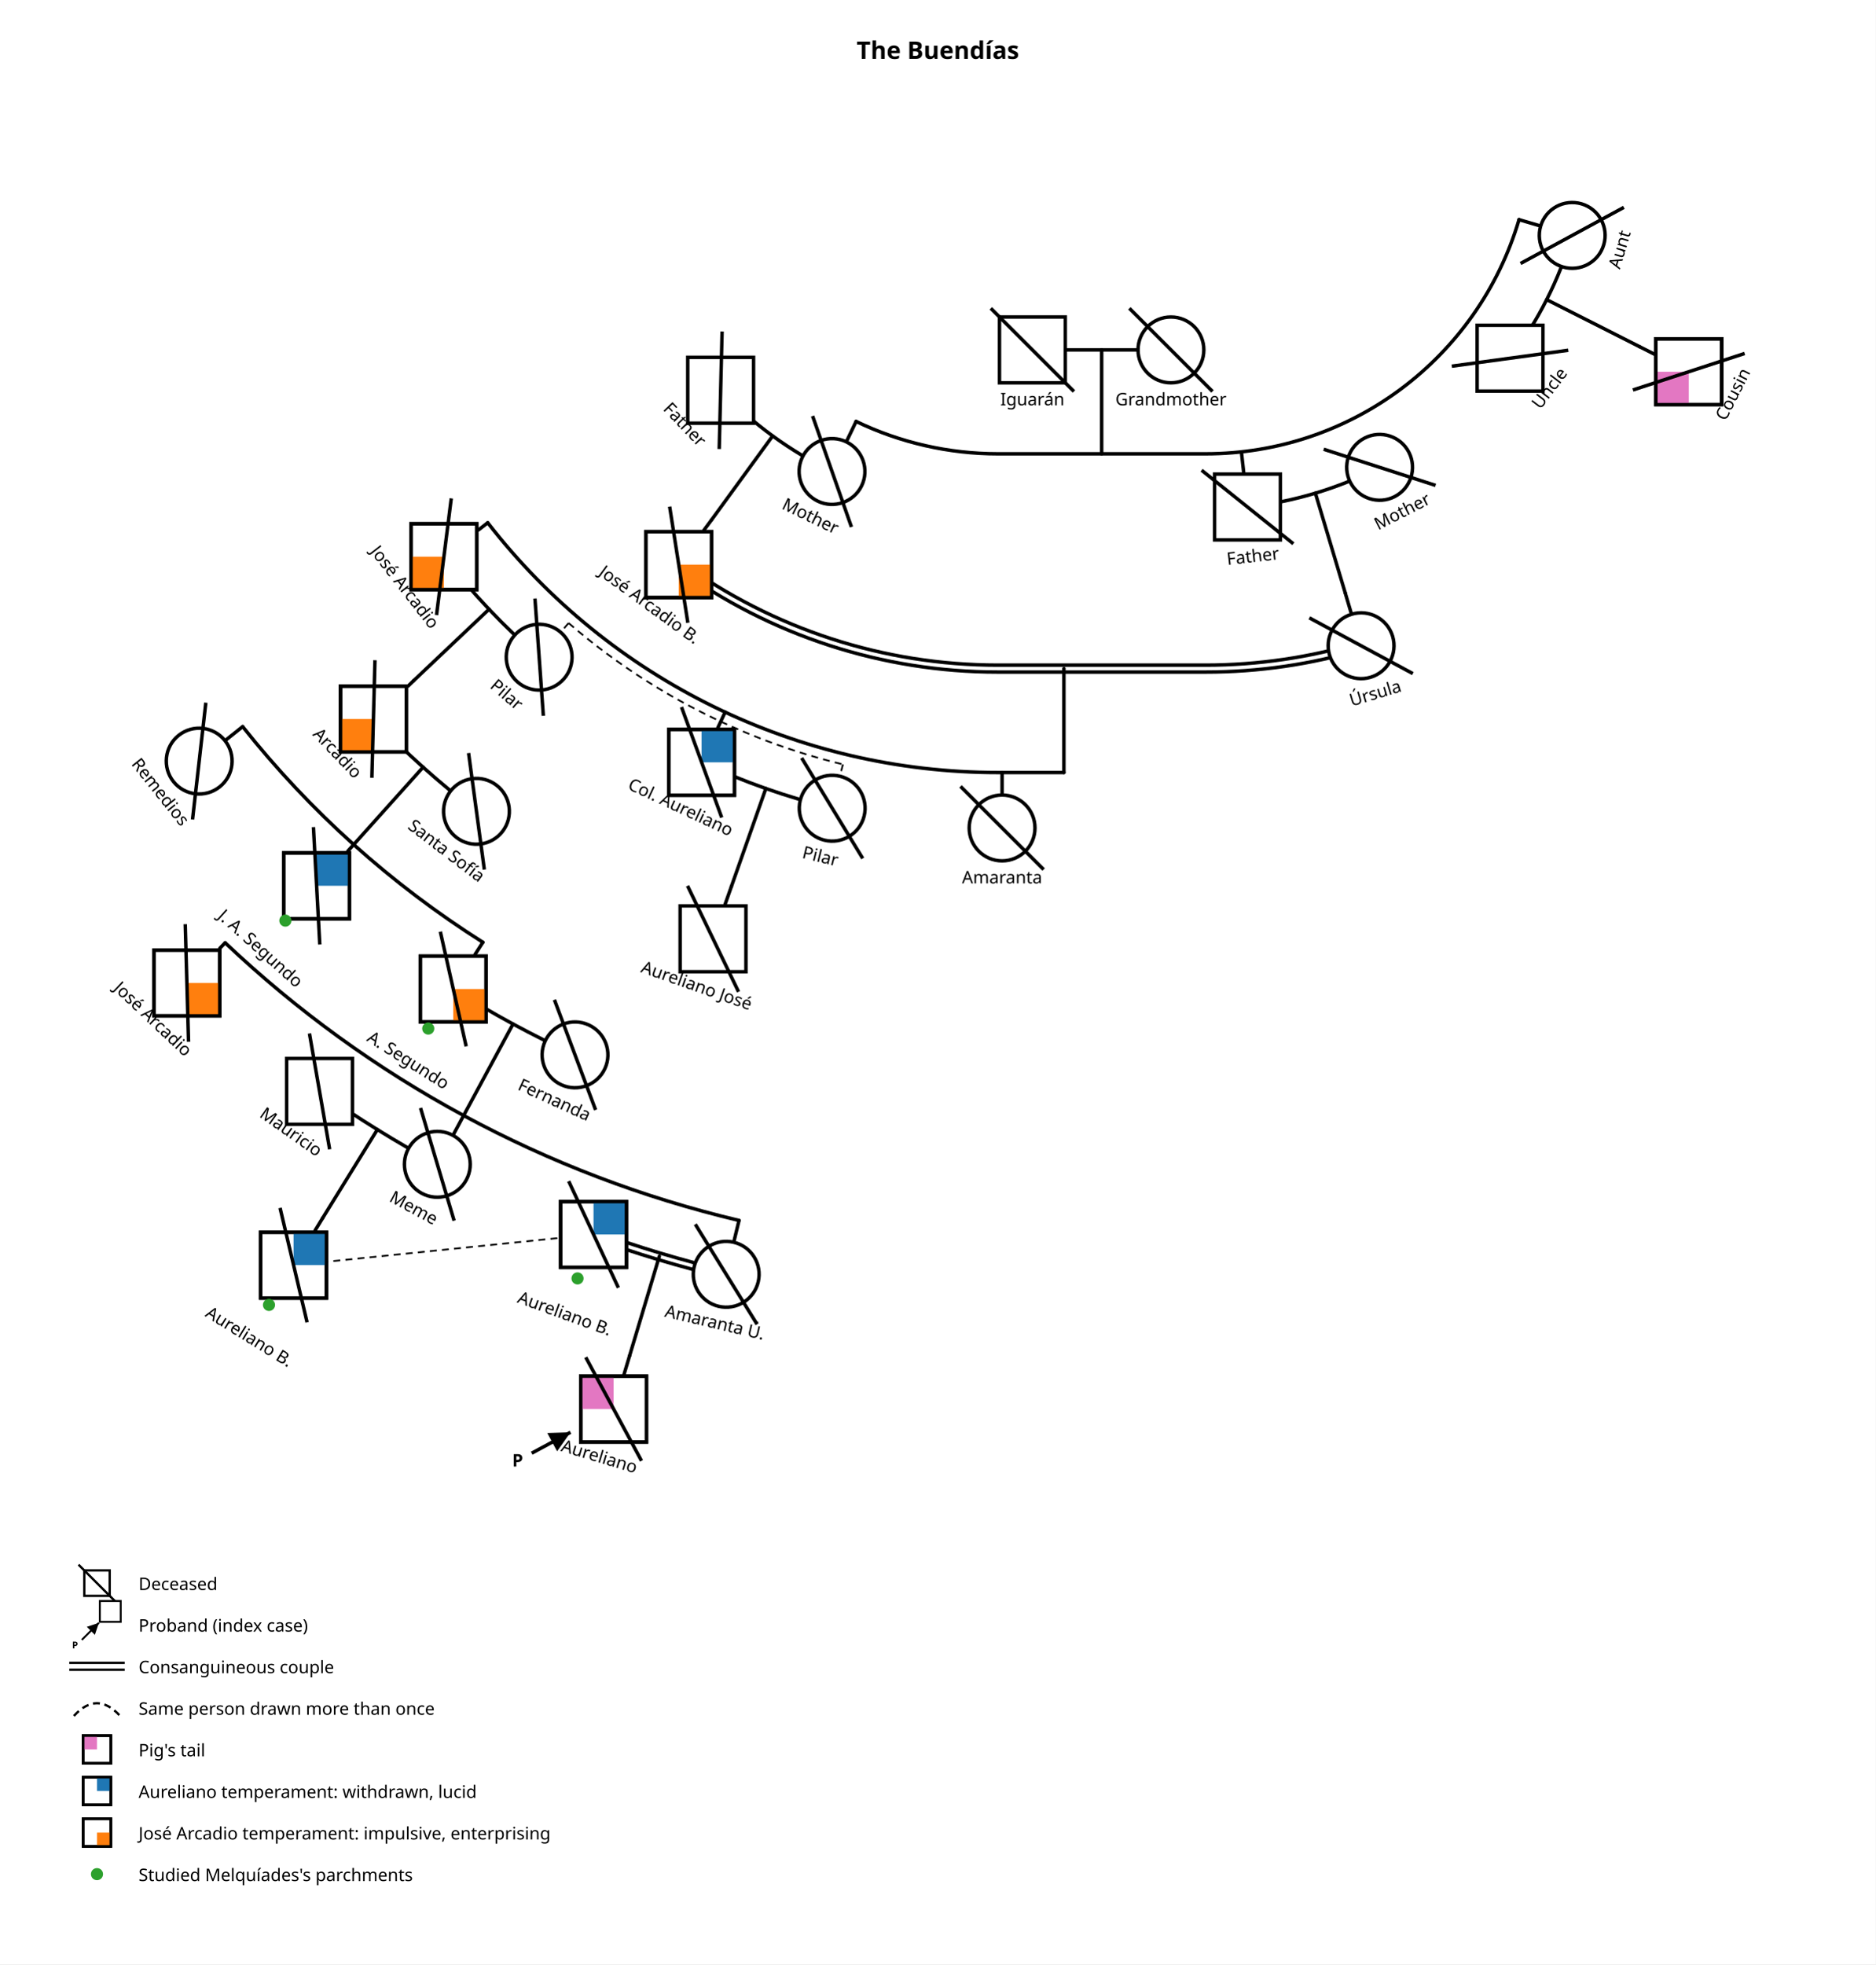
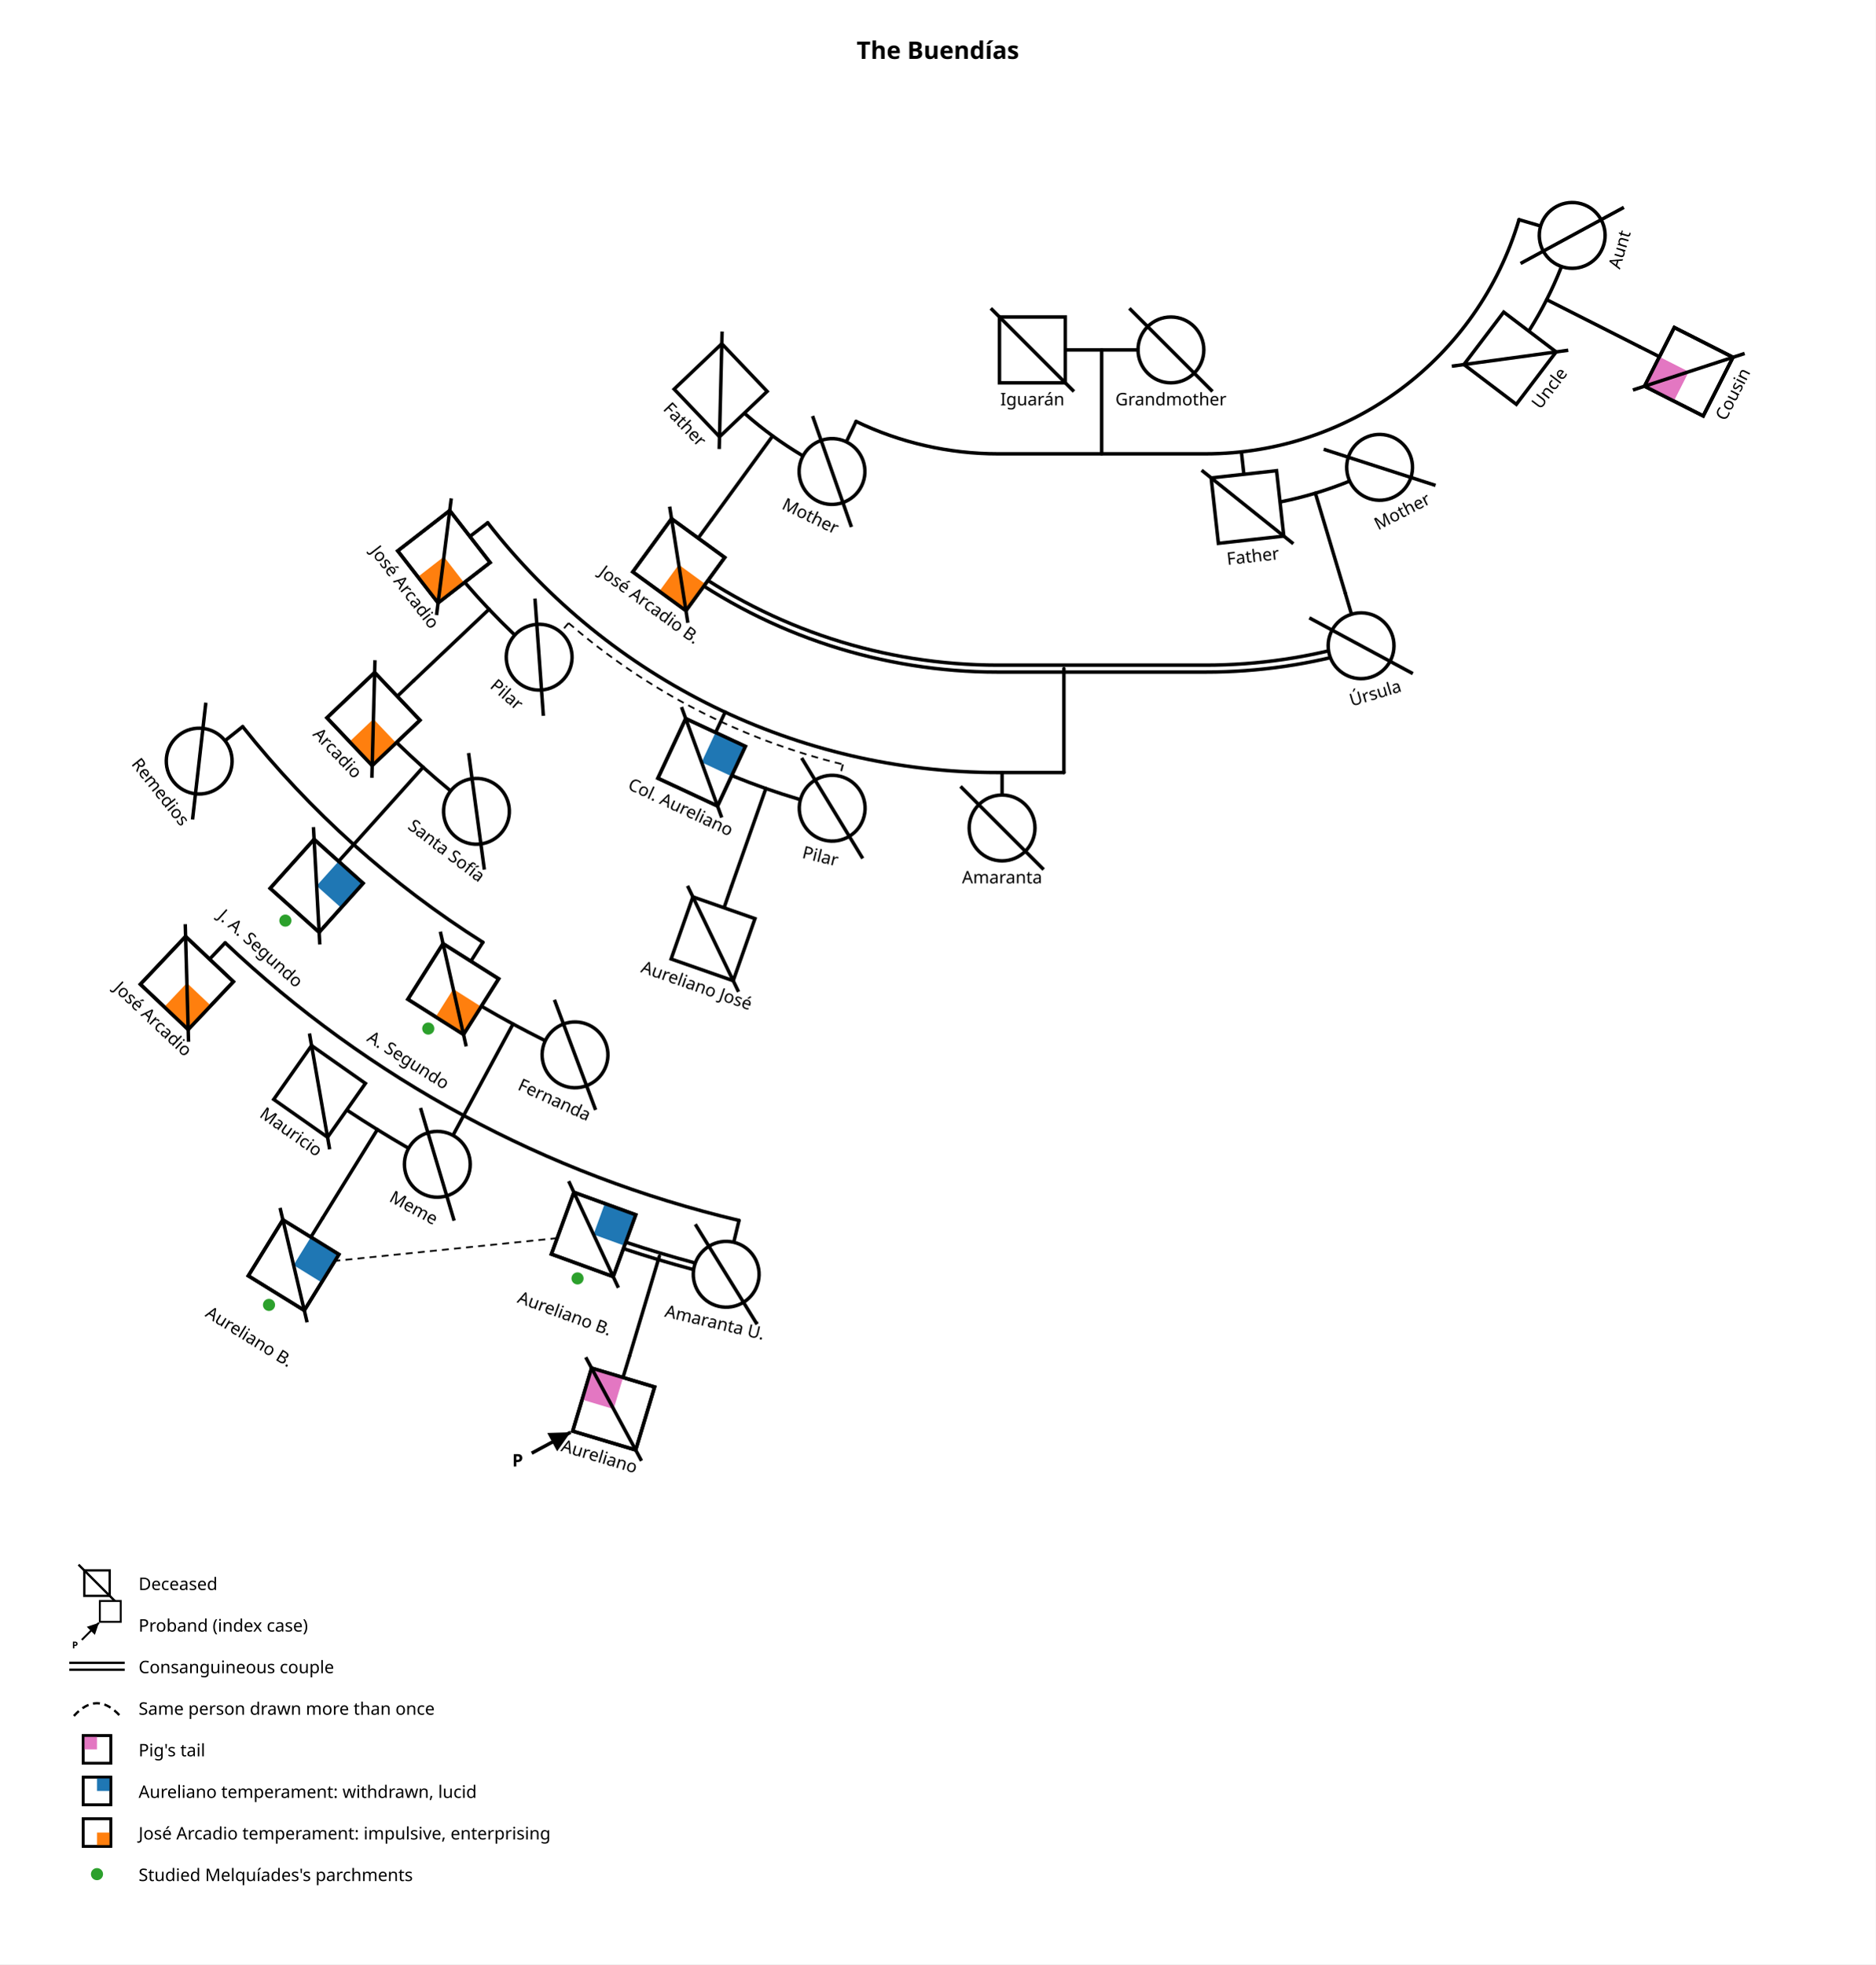
<svg xmlns="http://www.w3.org/2000/svg" height="1134" viewBox="0 0 1083 1134" width="1083">
  <defs>
    <marker id="proband-arrowhead" markerHeight="6" markerWidth="6" orient="auto" refX="6" refY="3">
      <path d="M 0 0 L 6 3 L 0 6 Z" fill="black" />
    </marker>
  </defs>
  <rect fill="white" height="1134" width="1083" />
  <g class="chart-title">
    <text fill="black" font-family="sans-serif" font-size="14" font-weight="bold" style="user-select:none" text-anchor="middle" x="541.5" y="34">The Buendías</text>
  </g>
  <g transform="translate(636.1 73.2)">
    <path d="M -40 128.8 L 40 128.8" fill="none" stroke="black" stroke-linecap="round" stroke-width="2" />
    <line fill="none" stroke="black" stroke-linecap="round" stroke-width="2" x1="0" x2="0" y1="128.8" y2="188.8" />
    <path d="M -141.8 170.1 A 188.8 188.8 0 0 0 -60 188.8 L 60 188.8 A 188.8 188.8 0 0 0 241 53.6" fill="none" stroke="black" stroke-linecap="round" stroke-width="2" />
    <line fill="none" stroke="black" stroke-linecap="round" stroke-width="2" x1="-141.8" x2="-147" y1="170.1" y2="181" />
-     <line fill="none" stroke="black" stroke-linecap="round" stroke-width="2" x1="80.7" x2="82" y1="187.7" y2="199.5" />
+     <line fill="none" stroke="black" stroke-linecap="round" stroke-width="2" x1="80.7" x2="82" y1="187.7" y2="199.6" />
    <line fill="none" stroke="black" stroke-linecap="round" stroke-width="2" x1="241" x2="252.5" y1="53.6" y2="57" />
    <path d="M 235.8 133.6 A 220.8 220.8 0 0 0 271.7 62.7" fill="none" stroke="black" stroke-linecap="round" stroke-width="2" />
    <line fill="none" stroke="black" stroke-linecap="round" stroke-width="2" x1="257" x2="310.5" y1="99.8" y2="126.9" />
-     <line fill="none" stroke="black" stroke-linecap="round" stroke-width="2" x1="310.5" x2="319" y1="126.9" y2="131.2" />
+     <line fill="none" stroke="black" stroke-linecap="round" stroke-width="2" x1="310.5" x2="321.2" y1="126.9" y2="132.3" />
    <path d="M 84.2 219.5 A 220.8 220.8 0 0 0 160.5 196.6" fill="none" stroke="black" stroke-linecap="round" stroke-width="2" />
    <line fill="none" stroke="black" stroke-linecap="round" stroke-width="2" x1="123.4" x2="140.6" y1="211.5" y2="269" />
    <line fill="none" stroke="black" stroke-linecap="round" stroke-width="2" x1="140.6" x2="144" y1="269" y2="280.5" />
    <path d="M -220 152.1 A 220.8 220.8 0 0 0 -155.7 199" fill="none" stroke="black" stroke-linecap="round" stroke-width="2" />
    <line fill="none" stroke="black" stroke-linecap="round" stroke-width="2" x1="-190" x2="-225.3" y1="178.5" y2="227" />
-     <line fill="none" stroke="black" stroke-linecap="round" stroke-width="2" x1="-225.3" x2="-229.6" y1="227" y2="232.8" />
+     <line fill="none" stroke="black" stroke-linecap="round" stroke-width="2" x1="-225.3" x2="-232.4" y1="227" y2="236.7" />
    <path d="M -243 251.2 A 310.8 310.8 0 0 0 -60 310.8 L 60 310.8 A 310.8 310.8 0 0 0 149.2 297.7" fill="none" stroke="black" stroke-linecap="round" stroke-width="2" />
    <path d="M -245.3 254.5 A 314.8 314.8 0 0 0 -60 314.8 L 60 314.8 A 314.8 314.8 0 0 0 150.4 301.6" fill="none" stroke="black" stroke-linecap="round" stroke-width="2" />
    <line fill="none" stroke="black" stroke-linecap="round" stroke-width="2" x1="-21.8" x2="-21.8" y1="312.8" y2="372.8" />
    <path d="M -354.5 228.6 A 372.8 372.8 0 0 0 -60 372.8 L -21.8 372.8" fill="none" stroke="black" stroke-linecap="round" stroke-width="2" />
-     <line fill="none" stroke="black" stroke-linecap="round" stroke-width="2" x1="-354.5" x2="-359.8" y1="228.6" y2="232.7" />
-     <line fill="none" stroke="black" stroke-linecap="round" stroke-width="2" x1="-217.4" x2="-221.6" y1="337.9" y2="346.9" />
+     <line fill="none" stroke="black" stroke-linecap="round" stroke-width="2" x1="-354.5" x2="-364" y1="228.6" y2="235.9" />
+     <line fill="none" stroke="black" stroke-linecap="round" stroke-width="2" x1="-217.4" x2="-222.5" y1="337.9" y2="348.8" />
    <line fill="none" stroke="black" stroke-linecap="round" stroke-width="2" x1="-57.5" x2="-57.5" y1="372.8" y2="384.8" />
    <path d="M -231 366.9 A 404.8 404.8 0 0 0 -155.6 393.4" fill="none" stroke="black" stroke-linecap="round" stroke-width="2" />
    <line fill="none" stroke="black" stroke-linecap="round" stroke-width="2" x1="-193.9" x2="-213.8" y1="382" y2="438.6" />
-     <line fill="none" stroke="black" stroke-linecap="round" stroke-width="2" x1="-213.8" x2="-217.4" y1="438.6" y2="448.8" />
+     <line fill="none" stroke="black" stroke-linecap="round" stroke-width="2" x1="-213.8" x2="-217.7" y1="438.6" y2="449.9" />
    <path d="M -379.8 248.2 A 404.8 404.8 0 0 0 -324.8 306.2" fill="none" stroke="black" stroke-linecap="round" stroke-width="2" />
    <line fill="none" stroke="black" stroke-linecap="round" stroke-width="2" x1="-353.7" x2="-397.3" y1="278.5" y2="319.8" />
-     <line fill="none" stroke="black" stroke-linecap="round" stroke-width="2" x1="-397.3" x2="-400.5" y1="319.8" y2="322.9" />
+     <line fill="none" stroke="black" stroke-linecap="round" stroke-width="2" x1="-397.3" x2="-406" y1="319.8" y2="328.1" />
    <path d="M -420.5 341.9 A 496.8 496.8 0 0 0 -361 395.2" fill="none" stroke="black" stroke-linecap="round" stroke-width="2" />
    <line fill="none" stroke="black" stroke-linecap="round" stroke-width="2" x1="-391.8" x2="-431.9" y1="369.7" y2="414.4" />
    <path d="M -496 346.3 A 556.8 556.8 0 0 0 -357.3 470.8" fill="none" stroke="black" stroke-linecap="round" stroke-width="2" />
    <line fill="none" stroke="black" stroke-linecap="round" stroke-width="2" x1="-496" x2="-505.4" y1="346.3" y2="353.8" />
-     <line fill="none" stroke="black" stroke-linecap="round" stroke-width="2" x1="-431.9" x2="-435.3" y1="414.4" y2="418.2" />
-     <line fill="none" stroke="black" stroke-linecap="round" stroke-width="2" x1="-357.3" x2="-361.8" y1="470.8" y2="477.8" />
+     <line fill="none" stroke="black" stroke-linecap="round" stroke-width="2" x1="-431.9" x2="-439.9" y1="414.4" y2="423.3" />
+     <line fill="none" stroke="black" stroke-linecap="round" stroke-width="2" x1="-357.3" x2="-363.7" y1="470.8" y2="480.9" />
    <path d="M -374.4 497.8 A 588.8 588.8 0 0 0 -304.1 535.8" fill="none" stroke="black" stroke-linecap="round" stroke-width="2" />
    <line fill="none" stroke="black" stroke-linecap="round" stroke-width="2" x1="-339.9" x2="-368.4" y1="518" y2="570.8" />
    <path d="M -506.1 471.1 A 648.8 648.8 0 0 0 -209.4 631.4" fill="none" stroke="black" stroke-linecap="round" stroke-width="2" />
-     <line fill="none" stroke="black" stroke-linecap="round" stroke-width="2" x1="-506.1" x2="-509.2" y1="471.1" y2="474.3" />
+     <line fill="none" stroke="black" stroke-linecap="round" stroke-width="2" x1="-506.1" x2="-514.4" y1="471.1" y2="479.8" />
    <line fill="none" stroke="black" stroke-linecap="round" stroke-width="2" x1="-368.4" x2="-374.1" y1="570.8" y2="581.4" />
    <line fill="none" stroke="black" stroke-linecap="round" stroke-width="2" x1="-209.4" x2="-212.2" y1="631.4" y2="643" />
    <path d="M -292.7 637.7 A 678.8 678.8 0 0 0 -216.3 660.6" fill="none" stroke="black" stroke-linecap="round" stroke-width="2" />
    <path d="M -294.1 641.4 A 682.8 682.8 0 0 0 -217.3 664.4" fill="none" stroke="black" stroke-linecap="round" stroke-width="2" />
    <line fill="none" stroke="black" stroke-linecap="round" stroke-width="2" x1="-255.4" x2="-272.6" y1="652.1" y2="709.6" />
-     <line fill="none" stroke="black" stroke-linecap="round" stroke-width="2" x1="-272.6" x2="-275.8" y1="709.6" y2="720.3" />
+     <line fill="none" stroke="black" stroke-linecap="round" stroke-width="2" x1="-272.6" x2="-276.1" y1="709.6" y2="721.1" />
    <path d="M -451.6 556.9 A 680.8 680.8 0 0 0 -383.6 599" fill="none" stroke="black" stroke-linecap="round" stroke-width="2" />
    <line fill="none" stroke="black" stroke-linecap="round" stroke-width="2" x1="-418.2" x2="-449.8" y1="578.9" y2="630" />
-     <line fill="none" stroke="black" stroke-linecap="round" stroke-width="2" x1="-449.8" x2="-454.2" y1="630" y2="637.2" />
+     <line fill="none" stroke="black" stroke-linecap="round" stroke-width="2" x1="-449.8" x2="-456.1" y1="630" y2="640.2" />
    <line fill="none" stroke="black" stroke-dasharray="4 3" stroke-width="1" x1="-149.4" x2="-150.9" y1="368.1" y2="373.9" />
    <path d="M -307.8 286.5 A 378.8 378.8 0 0 0 -149.4 368.1" fill="none" stroke="black" stroke-dasharray="4 3" stroke-width="1" />
    <line fill="none" stroke="black" stroke-dasharray="4 3" stroke-width="1" x1="-307.8" x2="-311.7" y1="286.5" y2="291" />
    <line fill="none" stroke="black" stroke-dasharray="4 3" stroke-width="1" x1="-293.4" x2="-466.6" y1="639.5" y2="657.2" />
    <g transform="translate(-40 128.8) rotate(0)">
      <g transform="translate(-20 -20)">
        <g style="user-select:none" transform="translate(20 20)">
          <g data-name-label="true" pointer-events="none">
            <text fill="black" font-family="sans-serif" font-size="10" text-anchor="middle" x="0" y="32">Iguarán</text>
          </g>
        </g>
        <g>
          <g>
            <rect fill="white" height="38" stroke="black" stroke-width="2" width="38" x="1" y="1" />
          </g>
        </g>
        <line stroke="black" stroke-width="2" x1="-4" x2="44" y1="-4" y2="44" />
      </g>
    </g>
    <g transform="translate(40 128.8) rotate(0)">
      <g transform="translate(-20 -20)">
        <g style="user-select:none" transform="translate(20 20)">
          <g data-name-label="true" pointer-events="none">
            <text fill="black" font-family="sans-serif" font-size="10" text-anchor="middle" x="0" y="32">Grandmother</text>
          </g>
        </g>
        <g>
          <g>
            <circle cx="20" cy="20" fill="white" r="19" stroke="black" stroke-width="2" />
          </g>
        </g>
        <line stroke="black" stroke-width="2" x1="-4" x2="44" y1="-4" y2="44" />
      </g>
    </g>
    <g transform="translate(235.8 133.6) rotate(-52.8)">
      <g transform="translate(-20 -20)">
        <g style="user-select:none" transform="translate(20 20)">
          <g data-name-label="true" pointer-events="none">
            <text fill="black" font-family="sans-serif" font-size="10" text-anchor="middle" x="0" y="32">Uncle</text>
          </g>
        </g>
        <g>
-           <g transform="rotate(-37.2 20 20)">
-             <g>
-               <rect fill="white" height="38" stroke="black" stroke-width="2" width="38" x="1" y="1" />
-             </g>
+           <g>
+             <rect fill="white" height="38" stroke="black" stroke-width="2" width="38" x="1" y="1" />
          </g>
        </g>
        <line stroke="black" stroke-width="2" x1="-4" x2="44" y1="-4" y2="44" />
      </g>
    </g>
    <g transform="translate(271.7 62.7) rotate(-73.5)">
      <g transform="translate(-20 -20)">
        <g style="user-select:none" transform="translate(20 20)">
          <g data-name-label="true" pointer-events="none">
            <text fill="black" font-family="sans-serif" font-size="10" text-anchor="middle" x="0" y="32">Aunt</text>
          </g>
        </g>
        <g>
          <g>
            <circle cx="20" cy="20" fill="white" r="19" stroke="black" stroke-width="2" />
          </g>
        </g>
        <line stroke="black" stroke-width="2" x1="-4" x2="44" y1="-4" y2="44" />
      </g>
    </g>
    <g transform="translate(339 141.4) rotate(-63.1)">
      <g transform="translate(-20 -20)">
        <g style="user-select:none" transform="translate(20 20)">
          <g data-name-label="true" pointer-events="none">
            <text fill="black" font-family="sans-serif" font-size="10" text-anchor="middle" x="0" y="32">Cousin</text>
          </g>
        </g>
        <g>
-           <g transform="rotate(-26.9 20 20)">
-             <g>
-               <clipPath id="symbol-clip-4">
-                 <rect height="38" width="38" x="1" y="1" />
-               </clipPath>
-               <rect fill="white" height="38" stroke="black" stroke-width="2" width="38" x="1" y="1" />
-               <g clip-path="url(#symbol-clip-4)">
-                 <g>
-                   <g data-tag-fill="solid">
-                     <path d="M 20 20 L -20 20 A 40 40 0 0 1 20 -20 Z" fill="#e377c2" />
-                   </g>
-                 </g>
-               </g>
-               <rect fill="none" height="38" stroke="black" stroke-width="2" width="38" x="1" y="1" />
-             </g>
+           <g>
+             <clipPath id="symbol-clip-4">
+               <rect height="38" width="38" x="1" y="1" />
+             </clipPath>
+             <rect fill="white" height="38" stroke="black" stroke-width="2" width="38" x="1" y="1" />
+             <g clip-path="url(#symbol-clip-4)">
+               <g>
+                 <g data-tag-fill="solid">
+                   <path d="M 20 20 L -20 20 A 40 40 0 0 1 20 -20 Z" fill="#e377c2" />
+                 </g>
+               </g>
+             </g>
+             <rect fill="none" height="38" stroke="black" stroke-width="2" width="38" x="1" y="1" />
          </g>
        </g>
        <line stroke="black" stroke-width="2" x1="-4" x2="44" y1="-4" y2="44" />
      </g>
    </g>
    <g transform="translate(84.2 219.5) rotate(-6.3)">
      <g transform="translate(-20 -20)">
        <g style="user-select:none" transform="translate(20 20)">
          <g data-name-label="true" pointer-events="none">
            <text fill="black" font-family="sans-serif" font-size="10" text-anchor="middle" x="0" y="32">Father</text>
          </g>
        </g>
        <g>
-           <g transform="rotate(6.3 20 20)">
-             <g>
-               <rect fill="white" height="38" stroke="black" stroke-width="2" width="38" x="1" y="1" />
-             </g>
+           <g>
+             <rect fill="white" height="38" stroke="black" stroke-width="2" width="38" x="1" y="1" />
          </g>
        </g>
        <line stroke="black" stroke-width="2" x1="-4" x2="44" y1="-4" y2="44" />
      </g>
    </g>
    <g transform="translate(160.5 196.6) rotate(-27.1)">
      <g transform="translate(-20 -20)">
        <g style="user-select:none" transform="translate(20 20)">
          <g data-name-label="true" pointer-events="none">
            <text fill="black" font-family="sans-serif" font-size="10" text-anchor="middle" x="0" y="32">Mother</text>
          </g>
        </g>
        <g>
          <g>
            <circle cx="20" cy="20" fill="white" r="19" stroke="black" stroke-width="2" />
          </g>
        </g>
        <line stroke="black" stroke-width="2" x1="-4" x2="44" y1="-4" y2="44" />
      </g>
    </g>
    <g transform="translate(149.8 299.6) rotate(-16.7)">
      <g transform="translate(-20 -20)">
        <g style="user-select:none" transform="translate(20 20)">
          <g data-name-label="true" pointer-events="none">
            <text fill="black" font-family="sans-serif" font-size="10" text-anchor="middle" x="0" y="32">Úrsula</text>
          </g>
        </g>
        <g>
          <g>
            <circle cx="20" cy="20" fill="white" r="19" stroke="black" stroke-width="2" />
          </g>
        </g>
        <line stroke="black" stroke-width="2" x1="-4" x2="44" y1="-4" y2="44" />
      </g>
    </g>
    <g transform="translate(-220 152.1) rotate(46.4)">
      <g transform="translate(-20 -20)">
        <g style="user-select:none" transform="translate(20 20)">
          <g data-name-label="true" pointer-events="none">
            <text fill="black" font-family="sans-serif" font-size="10" text-anchor="middle" x="0" y="32">Father</text>
          </g>
        </g>
        <g>
-           <g transform="rotate(43.6 20 20)">
-             <g>
-               <rect fill="white" height="38" stroke="black" stroke-width="2" width="38" x="1" y="1" />
-             </g>
+           <g>
+             <rect fill="white" height="38" stroke="black" stroke-width="2" width="38" x="1" y="1" />
          </g>
        </g>
        <line stroke="black" stroke-width="2" x1="-4" x2="44" y1="-4" y2="44" />
      </g>
    </g>
    <g transform="translate(-155.7 199) rotate(25.7)">
      <g transform="translate(-20 -20)">
        <g style="user-select:none" transform="translate(20 20)">
          <g data-name-label="true" pointer-events="none">
            <text fill="black" font-family="sans-serif" font-size="10" text-anchor="middle" x="0" y="32">Mother</text>
          </g>
        </g>
        <g>
          <g>
            <circle cx="20" cy="20" fill="white" r="19" stroke="black" stroke-width="2" />
          </g>
        </g>
        <line stroke="black" stroke-width="2" x1="-4" x2="44" y1="-4" y2="44" />
      </g>
    </g>
    <g transform="translate(-244.2 252.8) rotate(36.1)">
      <g transform="translate(-20 -20)">
        <g style="user-select:none" transform="translate(20 20)">
          <g data-name-label="true" pointer-events="none">
            <text fill="black" font-family="sans-serif" font-size="10" text-anchor="middle" x="0" y="32">José Arcadio B.</text>
          </g>
        </g>
        <g>
-           <g transform="rotate(-36.1 20 20)">
-             <g>
-               <clipPath id="symbol-clip-10">
-                 <rect height="38" width="38" x="1" y="1" />
-               </clipPath>
-               <rect fill="white" height="38" stroke="black" stroke-width="2" width="38" x="1" y="1" />
-               <g clip-path="url(#symbol-clip-10)">
-                 <g>
-                   <g data-tag-fill="solid">
-                     <path d="M 20 20 L 60 20 A 40 40 0 0 1 20 60 Z" fill="#ff7f0e" />
-                   </g>
-                 </g>
-               </g>
-               <rect fill="none" height="38" stroke="black" stroke-width="2" width="38" x="1" y="1" />
-             </g>
+           <g>
+             <clipPath id="symbol-clip-10">
+               <rect height="38" width="38" x="1" y="1" />
+             </clipPath>
+             <rect fill="white" height="38" stroke="black" stroke-width="2" width="38" x="1" y="1" />
+             <g clip-path="url(#symbol-clip-10)">
+               <g>
+                 <g data-tag-fill="solid">
+                   <path d="M 20 20 L 60 20 A 40 40 0 0 1 20 60 Z" fill="#ff7f0e" />
+                 </g>
+               </g>
+             </g>
+             <rect fill="none" height="38" stroke="black" stroke-width="2" width="38" x="1" y="1" />
          </g>
        </g>
        <line stroke="black" stroke-width="2" x1="-4" x2="44" y1="-4" y2="44" />
      </g>
    </g>
    <g transform="translate(-57.5 404.8) rotate(0)">
      <g transform="translate(-20 -20)">
        <g style="user-select:none" transform="translate(20 20)">
          <g data-name-label="true" pointer-events="none">
            <text fill="black" font-family="sans-serif" font-size="10" text-anchor="middle" x="0" y="32">Amaranta</text>
          </g>
        </g>
        <g>
          <g>
            <circle cx="20" cy="20" fill="white" r="19" stroke="black" stroke-width="2" />
          </g>
        </g>
        <line stroke="black" stroke-width="2" x1="-4" x2="44" y1="-4" y2="44" />
      </g>
    </g>
    <g transform="translate(-231 366.9) rotate(25)">
      <g transform="translate(-20 -20)">
        <g style="user-select:none" transform="translate(20 20)">
          <g data-name-label="true" pointer-events="none">
            <text fill="black" font-family="sans-serif" font-size="10" text-anchor="middle" x="0" y="32">Col. Aureliano</text>
          </g>
        </g>
        <g>
-           <g transform="rotate(-25 20 20)">
-             <g>
-               <clipPath id="symbol-clip-12">
-                 <rect height="38" width="38" x="1" y="1" />
-               </clipPath>
-               <rect fill="white" height="38" stroke="black" stroke-width="2" width="38" x="1" y="1" />
-               <g clip-path="url(#symbol-clip-12)">
-                 <g>
-                   <g data-tag-fill="solid">
-                     <path d="M 20 20 L 20 -20 A 40 40 0 0 1 60 20 Z" fill="#1f77b4" />
-                   </g>
-                 </g>
-               </g>
-               <rect fill="none" height="38" stroke="black" stroke-width="2" width="38" x="1" y="1" />
-             </g>
+           <g>
+             <clipPath id="symbol-clip-12">
+               <rect height="38" width="38" x="1" y="1" />
+             </clipPath>
+             <rect fill="white" height="38" stroke="black" stroke-width="2" width="38" x="1" y="1" />
+             <g clip-path="url(#symbol-clip-12)">
+               <g>
+                 <g data-tag-fill="solid">
+                   <path d="M 20 20 L 20 -20 A 40 40 0 0 1 60 20 Z" fill="#1f77b4" />
+                 </g>
+               </g>
+             </g>
+             <rect fill="none" height="38" stroke="black" stroke-width="2" width="38" x="1" y="1" />
          </g>
        </g>
        <line stroke="black" stroke-width="2" x1="-4" x2="44" y1="-4" y2="44" />
      </g>
    </g>
    <g transform="translate(-155.6 393.4) rotate(13.7)">
      <g transform="translate(-20 -20)">
        <g style="user-select:none" transform="translate(20 20)">
          <g data-name-label="true" pointer-events="none">
            <text fill="black" font-family="sans-serif" font-size="10" text-anchor="middle" x="0" y="32">Pilar</text>
          </g>
        </g>
        <g>
          <g>
            <circle cx="20" cy="20" fill="white" r="19" stroke="black" stroke-width="2" />
          </g>
        </g>
        <line stroke="black" stroke-width="2" x1="-4" x2="44" y1="-4" y2="44" />
      </g>
    </g>
    <g transform="translate(-224.4 468.8) rotate(19.3)">
      <g transform="translate(-20 -20)">
        <g style="user-select:none" transform="translate(20 20)">
          <g data-name-label="true" pointer-events="none">
            <text fill="black" font-family="sans-serif" font-size="10" text-anchor="middle" x="0" y="32">Aureliano José</text>
          </g>
        </g>
        <g>
-           <g transform="rotate(-19.3 20 20)">
-             <g>
-               <rect fill="white" height="38" stroke="black" stroke-width="2" width="38" x="1" y="1" />
-             </g>
+           <g>
+             <rect fill="white" height="38" stroke="black" stroke-width="2" width="38" x="1" y="1" />
          </g>
        </g>
        <line stroke="black" stroke-width="2" x1="-4" x2="44" y1="-4" y2="44" />
      </g>
    </g>
    <g transform="translate(-379.8 248.2) rotate(52.2)">
      <g transform="translate(-20 -20)">
        <g style="user-select:none" transform="translate(20 20)">
          <g data-name-label="true" pointer-events="none">
            <text fill="black" font-family="sans-serif" font-size="10" text-anchor="middle" x="0" y="32">José Arcadio</text>
          </g>
        </g>
        <g>
-           <g transform="rotate(37.8 20 20)">
-             <g>
-               <clipPath id="symbol-clip-15">
-                 <rect height="38" width="38" x="1" y="1" />
-               </clipPath>
-               <rect fill="white" height="38" stroke="black" stroke-width="2" width="38" x="1" y="1" />
-               <g clip-path="url(#symbol-clip-15)">
-                 <g>
-                   <g data-tag-fill="solid">
-                     <path d="M 20 20 L 60 20 A 40 40 0 0 1 20 60 Z" fill="#ff7f0e" />
-                   </g>
-                 </g>
-               </g>
-               <rect fill="none" height="38" stroke="black" stroke-width="2" width="38" x="1" y="1" />
-             </g>
+           <g>
+             <clipPath id="symbol-clip-15">
+               <rect height="38" width="38" x="1" y="1" />
+             </clipPath>
+             <rect fill="white" height="38" stroke="black" stroke-width="2" width="38" x="1" y="1" />
+             <g clip-path="url(#symbol-clip-15)">
+               <g>
+                 <g data-tag-fill="solid">
+                   <path d="M 20 20 L 60 20 A 40 40 0 0 1 20 60 Z" fill="#ff7f0e" />
+                 </g>
+               </g>
+             </g>
+             <rect fill="none" height="38" stroke="black" stroke-width="2" width="38" x="1" y="1" />
          </g>
        </g>
        <line stroke="black" stroke-width="2" x1="-4" x2="44" y1="-4" y2="44" />
      </g>
    </g>
    <g transform="translate(-324.8 306.2) rotate(40.9)">
      <g transform="translate(-20 -20)">
        <g style="user-select:none" transform="translate(20 20)">
          <g data-name-label="true" pointer-events="none">
            <text fill="black" font-family="sans-serif" font-size="10" text-anchor="middle" x="0" y="32">Pilar</text>
          </g>
        </g>
        <g>
          <g>
            <circle cx="20" cy="20" fill="white" r="19" stroke="black" stroke-width="2" />
          </g>
        </g>
        <line stroke="black" stroke-width="2" x1="-4" x2="44" y1="-4" y2="44" />
      </g>
    </g>
    <g transform="translate(-420.5 341.9) rotate(46.5)">
      <g transform="translate(-20 -20)">
        <g style="user-select:none" transform="translate(20 20)">
          <g data-name-label="true" pointer-events="none">
            <text fill="black" font-family="sans-serif" font-size="10" text-anchor="middle" x="0" y="32">Arcadio</text>
          </g>
        </g>
        <g>
-           <g transform="rotate(43.5 20 20)">
-             <g>
-               <clipPath id="symbol-clip-17">
-                 <rect height="38" width="38" x="1" y="1" />
-               </clipPath>
-               <rect fill="white" height="38" stroke="black" stroke-width="2" width="38" x="1" y="1" />
-               <g clip-path="url(#symbol-clip-17)">
-                 <g>
-                   <g data-tag-fill="solid">
-                     <path d="M 20 20 L 60 20 A 40 40 0 0 1 20 60 Z" fill="#ff7f0e" />
-                   </g>
-                 </g>
-               </g>
-               <rect fill="none" height="38" stroke="black" stroke-width="2" width="38" x="1" y="1" />
-             </g>
+           <g>
+             <clipPath id="symbol-clip-17">
+               <rect height="38" width="38" x="1" y="1" />
+             </clipPath>
+             <rect fill="white" height="38" stroke="black" stroke-width="2" width="38" x="1" y="1" />
+             <g clip-path="url(#symbol-clip-17)">
+               <g>
+                 <g data-tag-fill="solid">
+                   <path d="M 20 20 L 60 20 A 40 40 0 0 1 20 60 Z" fill="#ff7f0e" />
+                 </g>
+               </g>
+             </g>
+             <rect fill="none" height="38" stroke="black" stroke-width="2" width="38" x="1" y="1" />
          </g>
        </g>
        <line stroke="black" stroke-width="2" x1="-4" x2="44" y1="-4" y2="44" />
      </g>
    </g>
    <g transform="translate(-361 395.2) rotate(37.3)">
      <g transform="translate(-20 -20)">
        <g style="user-select:none" transform="translate(20 20)">
          <g data-name-label="true" pointer-events="none">
            <text fill="black" font-family="sans-serif" font-size="10" text-anchor="middle" x="0" y="32">Santa Sofía</text>
          </g>
        </g>
        <g>
          <g>
            <circle cx="20" cy="20" fill="white" r="19" stroke="black" stroke-width="2" />
          </g>
        </g>
        <line stroke="black" stroke-width="2" x1="-4" x2="44" y1="-4" y2="44" />
      </g>
    </g>
    <g transform="translate(-374.4 497.8) rotate(32.3)">
      <g transform="translate(-20 -20)">
        <g style="user-select:none" transform="translate(20 20)">
          <g data-name-label="true" pointer-events="none">
            <text fill="black" font-family="sans-serif" font-size="10" text-anchor="middle" x="0" y="52">A. Segundo</text>
          </g>
        </g>
        <g>
-           <g transform="rotate(-32.3 20 20)">
-             <g>
-               <clipPath id="symbol-clip-19">
-                 <rect height="38" width="38" x="1" y="1" />
-               </clipPath>
-               <rect fill="white" height="38" stroke="black" stroke-width="2" width="38" x="1" y="1" />
-               <g clip-path="url(#symbol-clip-19)">
-                 <g>
-                   <g data-tag-fill="solid">
-                     <path d="M 20 20 L 60 20 A 40 40 0 0 1 20 60 Z" fill="#ff7f0e" />
-                   </g>
-                 </g>
-               </g>
-               <rect fill="none" height="38" stroke="black" stroke-width="2" width="38" x="1" y="1" />
-             </g>
+           <g>
+             <clipPath id="symbol-clip-19">
+               <rect height="38" width="38" x="1" y="1" />
+             </clipPath>
+             <rect fill="white" height="38" stroke="black" stroke-width="2" width="38" x="1" y="1" />
+             <g clip-path="url(#symbol-clip-19)">
+               <g>
+                 <g data-tag-fill="solid">
+                   <path d="M 20 20 L 60 20 A 40 40 0 0 1 20 60 Z" fill="#ff7f0e" />
+                 </g>
+               </g>
+             </g>
+             <rect fill="none" height="38" stroke="black" stroke-width="2" width="38" x="1" y="1" />
          </g>
        </g>
        <line stroke="black" stroke-width="2" x1="-4" x2="44" y1="-4" y2="44" />
        <g>
          <circle cx="20" cy="47" fill="#2ca02c" r="3.5" />
        </g>
      </g>
    </g>
    <g transform="translate(-304.1 535.8) rotate(24.5)">
      <g transform="translate(-20 -20)">
        <g style="user-select:none" transform="translate(20 20)">
          <g data-name-label="true" pointer-events="none">
            <text fill="black" font-family="sans-serif" font-size="10" text-anchor="middle" x="0" y="32">Fernanda</text>
          </g>
        </g>
        <g>
          <g>
            <circle cx="20" cy="20" fill="white" r="19" stroke="black" stroke-width="2" />
          </g>
        </g>
        <line stroke="black" stroke-width="2" x1="-4" x2="44" y1="-4" y2="44" />
      </g>
    </g>
    <g transform="translate(-293.4 639.5) rotate(20)">
      <g transform="translate(-20 -20)">
        <g style="user-select:none" transform="translate(20 20)">
          <g data-name-label="true" pointer-events="none">
            <text fill="black" font-family="sans-serif" font-size="10" text-anchor="middle" x="0" y="52">Aureliano B.</text>
          </g>
        </g>
        <g>
-           <g transform="rotate(-20 20 20)">
-             <g>
-               <clipPath id="symbol-clip-21">
-                 <rect height="38" width="38" x="1" y="1" />
-               </clipPath>
-               <rect fill="white" height="38" stroke="black" stroke-width="2" width="38" x="1" y="1" />
-               <g clip-path="url(#symbol-clip-21)">
-                 <g>
-                   <g data-tag-fill="solid">
-                     <path d="M 20 20 L 20 -20 A 40 40 0 0 1 60 20 Z" fill="#1f77b4" />
-                   </g>
-                 </g>
-               </g>
-               <rect fill="none" height="38" stroke="black" stroke-width="2" width="38" x="1" y="1" />
-             </g>
+           <g>
+             <clipPath id="symbol-clip-21">
+               <rect height="38" width="38" x="1" y="1" />
+             </clipPath>
+             <rect fill="white" height="38" stroke="black" stroke-width="2" width="38" x="1" y="1" />
+             <g clip-path="url(#symbol-clip-21)">
+               <g>
+                 <g data-tag-fill="solid">
+                   <path d="M 20 20 L 20 -20 A 40 40 0 0 1 60 20 Z" fill="#1f77b4" />
+                 </g>
+               </g>
+             </g>
+             <rect fill="none" height="38" stroke="black" stroke-width="2" width="38" x="1" y="1" />
          </g>
        </g>
        <line stroke="black" stroke-width="2" x1="-4" x2="44" y1="-4" y2="44" />
        <g>
          <circle cx="20" cy="47" fill="#2ca02c" r="3.5" />
        </g>
      </g>
    </g>
    <g transform="translate(-216.8 662.5) rotate(13.3)">
      <g transform="translate(-20 -20)">
        <g style="user-select:none" transform="translate(20 20)">
          <g data-name-label="true" pointer-events="none">
            <text fill="black" font-family="sans-serif" font-size="10" text-anchor="middle" x="0" y="32">Amaranta Ú.</text>
          </g>
        </g>
        <g>
          <g>
            <circle cx="20" cy="20" fill="white" r="19" stroke="black" stroke-width="2" />
          </g>
        </g>
        <line stroke="black" stroke-width="2" x1="-4" x2="44" y1="-4" y2="44" />
      </g>
    </g>
    <g transform="translate(-281.8 740.3) rotate(16.7)">
      <g transform="translate(-20 -20)">
        <g style="user-select:none" transform="translate(20 20)">
          <g data-name-label="true" pointer-events="none">
            <text fill="black" font-family="sans-serif" font-size="10" text-anchor="middle" x="0" y="32">Aureliano</text>
          </g>
        </g>
        <g>
-           <g transform="rotate(-16.7 20 20)">
-             <g>
-               <clipPath id="symbol-clip-23">
-                 <rect height="38" width="38" x="1" y="1" />
-               </clipPath>
-               <rect fill="white" height="38" stroke="black" stroke-width="2" width="38" x="1" y="1" />
-               <g clip-path="url(#symbol-clip-23)">
-                 <g>
-                   <g data-tag-fill="solid">
-                     <path d="M 20 20 L -20 20 A 40 40 0 0 1 20 -20 Z" fill="#e377c2" />
-                   </g>
-                 </g>
-               </g>
-               <rect fill="none" height="38" stroke="black" stroke-width="2" width="38" x="1" y="1" />
-             </g>
+           <g>
+             <clipPath id="symbol-clip-23">
+               <rect height="38" width="38" x="1" y="1" />
+             </clipPath>
+             <rect fill="white" height="38" stroke="black" stroke-width="2" width="38" x="1" y="1" />
+             <g clip-path="url(#symbol-clip-23)">
+               <g>
+                 <g data-tag-fill="solid">
+                   <path d="M 20 20 L -20 20 A 40 40 0 0 1 20 -20 Z" fill="#e377c2" />
+                 </g>
+               </g>
+             </g>
+             <rect fill="none" height="38" stroke="black" stroke-width="2" width="38" x="1" y="1" />
          </g>
        </g>
        <line stroke="black" stroke-width="2" x1="-4" x2="44" y1="-4" y2="44" />
        <g data-arrow="proband">
          <line marker-end="url(#proband-arrowhead)" stroke="black" stroke-width="2" x1="-18" x2="0" y1="58" y2="40" />
          <rect fill="white" height="10" transform="rotate(-16.7 -22 62)" width="8.5" x="-30" y="58" />
          <text data-proband-letter="true" fill="black" font-family="sans-serif" font-size="10" font-weight="bold" style="user-select:none" text-anchor="end" transform="rotate(-16.7 -22 62)" x="-22" y="67">P</text>
        </g>
      </g>
    </g>
    <g transform="translate(-451.6 556.9) rotate(35.1)">
      <g transform="translate(-20 -20)">
        <g style="user-select:none" transform="translate(20 20)">
          <g data-name-label="true" pointer-events="none">
            <text fill="black" font-family="sans-serif" font-size="10" text-anchor="middle" x="0" y="32">Mauricio</text>
          </g>
        </g>
        <g>
-           <g transform="rotate(-35.1 20 20)">
-             <g>
-               <rect fill="white" height="38" stroke="black" stroke-width="2" width="38" x="1" y="1" />
-             </g>
+           <g>
+             <rect fill="white" height="38" stroke="black" stroke-width="2" width="38" x="1" y="1" />
          </g>
        </g>
        <line stroke="black" stroke-width="2" x1="-4" x2="44" y1="-4" y2="44" />
      </g>
    </g>
    <g transform="translate(-383.6 599) rotate(28.4)">
      <g transform="translate(-20 -20)">
        <g style="user-select:none" transform="translate(20 20)">
          <g data-name-label="true" pointer-events="none">
            <text fill="black" font-family="sans-serif" font-size="10" text-anchor="middle" x="0" y="32">Meme</text>
          </g>
        </g>
        <g>
          <g>
            <circle cx="20" cy="20" fill="white" r="19" stroke="black" stroke-width="2" />
          </g>
        </g>
        <line stroke="black" stroke-width="2" x1="-4" x2="44" y1="-4" y2="44" />
      </g>
    </g>
    <g transform="translate(-466.6 657.2) rotate(31.7)">
      <g transform="translate(-20 -20)">
        <g style="user-select:none" transform="translate(20 20)">
          <g data-name-label="true" pointer-events="none">
            <text fill="black" font-family="sans-serif" font-size="10" text-anchor="middle" x="0" y="52">Aureliano B.</text>
          </g>
        </g>
        <g>
-           <g transform="rotate(-31.7 20 20)">
-             <g>
-               <clipPath id="symbol-clip-26">
-                 <rect height="38" width="38" x="1" y="1" />
-               </clipPath>
-               <rect fill="white" height="38" stroke="black" stroke-width="2" width="38" x="1" y="1" />
-               <g clip-path="url(#symbol-clip-26)">
-                 <g>
-                   <g data-tag-fill="solid">
-                     <path d="M 20 20 L 20 -20 A 40 40 0 0 1 60 20 Z" fill="#1f77b4" />
-                   </g>
-                 </g>
-               </g>
-               <rect fill="none" height="38" stroke="black" stroke-width="2" width="38" x="1" y="1" />
-             </g>
+           <g>
+             <clipPath id="symbol-clip-26">
+               <rect height="38" width="38" x="1" y="1" />
+             </clipPath>
+             <rect fill="white" height="38" stroke="black" stroke-width="2" width="38" x="1" y="1" />
+             <g clip-path="url(#symbol-clip-26)">
+               <g>
+                 <g data-tag-fill="solid">
+                   <path d="M 20 20 L 20 -20 A 40 40 0 0 1 60 20 Z" fill="#1f77b4" />
+                 </g>
+               </g>
+             </g>
+             <rect fill="none" height="38" stroke="black" stroke-width="2" width="38" x="1" y="1" />
          </g>
        </g>
        <line stroke="black" stroke-width="2" x1="-4" x2="44" y1="-4" y2="44" />
        <g>
          <circle cx="20" cy="47" fill="#2ca02c" r="3.5" />
        </g>
      </g>
    </g>
    <g transform="translate(-528.2 494.3) rotate(43.4)">
      <g transform="translate(-20 -20)">
        <g style="user-select:none" transform="translate(20 20)">
          <g data-name-label="true" pointer-events="none">
            <text fill="black" font-family="sans-serif" font-size="10" text-anchor="middle" x="0" y="32">José Arcadio</text>
          </g>
        </g>
        <g>
-           <g transform="rotate(-43.4 20 20)">
-             <g>
-               <clipPath id="symbol-clip-27">
-                 <rect height="38" width="38" x="1" y="1" />
-               </clipPath>
-               <rect fill="white" height="38" stroke="black" stroke-width="2" width="38" x="1" y="1" />
-               <g clip-path="url(#symbol-clip-27)">
-                 <g>
-                   <g data-tag-fill="solid">
-                     <path d="M 20 20 L 60 20 A 40 40 0 0 1 20 60 Z" fill="#ff7f0e" />
-                   </g>
-                 </g>
-               </g>
-               <rect fill="none" height="38" stroke="black" stroke-width="2" width="38" x="1" y="1" />
-             </g>
+           <g>
+             <clipPath id="symbol-clip-27">
+               <rect height="38" width="38" x="1" y="1" />
+             </clipPath>
+             <rect fill="white" height="38" stroke="black" stroke-width="2" width="38" x="1" y="1" />
+             <g clip-path="url(#symbol-clip-27)">
+               <g>
+                 <g data-tag-fill="solid">
+                   <path d="M 20 20 L 60 20 A 40 40 0 0 1 20 60 Z" fill="#ff7f0e" />
+                 </g>
+               </g>
+             </g>
+             <rect fill="none" height="38" stroke="black" stroke-width="2" width="38" x="1" y="1" />
          </g>
        </g>
        <line stroke="black" stroke-width="2" x1="-4" x2="44" y1="-4" y2="44" />
      </g>
    </g>
    <g transform="translate(-453.3 438.2) rotate(41.9)">
      <g transform="translate(-20 -20)">
        <g style="user-select:none" transform="translate(20 20)">
          <g data-name-label="true" pointer-events="none">
            <text fill="black" font-family="sans-serif" font-size="10" text-anchor="middle" x="0" y="52">J. A. Segundo</text>
          </g>
        </g>
        <g>
-           <g transform="rotate(-41.9 20 20)">
-             <g>
-               <clipPath id="symbol-clip-28">
-                 <rect height="38" width="38" x="1" y="1" />
-               </clipPath>
-               <rect fill="white" height="38" stroke="black" stroke-width="2" width="38" x="1" y="1" />
-               <g clip-path="url(#symbol-clip-28)">
-                 <g>
-                   <g data-tag-fill="solid">
-                     <path d="M 20 20 L 20 -20 A 40 40 0 0 1 60 20 Z" fill="#1f77b4" />
-                   </g>
-                 </g>
-               </g>
-               <rect fill="none" height="38" stroke="black" stroke-width="2" width="38" x="1" y="1" />
-             </g>
+           <g>
+             <clipPath id="symbol-clip-28">
+               <rect height="38" width="38" x="1" y="1" />
+             </clipPath>
+             <rect fill="white" height="38" stroke="black" stroke-width="2" width="38" x="1" y="1" />
+             <g clip-path="url(#symbol-clip-28)">
+               <g>
+                 <g data-tag-fill="solid">
+                   <path d="M 20 20 L 20 -20 A 40 40 0 0 1 60 20 Z" fill="#1f77b4" />
+                 </g>
+               </g>
+             </g>
+             <rect fill="none" height="38" stroke="black" stroke-width="2" width="38" x="1" y="1" />
          </g>
        </g>
        <line stroke="black" stroke-width="2" x1="-4" x2="44" y1="-4" y2="44" />
        <g>
          <circle cx="20" cy="47" fill="#2ca02c" r="3.5" />
        </g>
      </g>
    </g>
    <g transform="translate(-521.1 366.2) rotate(51.5)">
      <g transform="translate(-20 -20)">
        <g style="user-select:none" transform="translate(20 20)">
          <g data-name-label="true" pointer-events="none">
            <text fill="black" font-family="sans-serif" font-size="10" text-anchor="middle" x="0" y="32">Remedios</text>
          </g>
        </g>
        <g>
          <g>
            <circle cx="20" cy="20" fill="white" r="19" stroke="black" stroke-width="2" />
          </g>
        </g>
        <line stroke="black" stroke-width="2" x1="-4" x2="44" y1="-4" y2="44" />
      </g>
    </g>
  </g>
  <g class="pedigree-key" transform="translate(0 902)">
    <g transform="translate(56 12) scale(0.667) translate(-18 -18)">
      <svg height="36" viewBox="-6 -6 36 36" width="36">
        <rect fill="white" height="22" stroke="black" stroke-width="2" width="22" x="1" y="1" />
        <line stroke="black" stroke-width="2" x1="-4" x2="28" y1="-4" y2="28" />
      </svg>
    </g>
    <text fill="black" font-family="sans-serif" font-size="10" x="80" y="16">Deceased</text>
    <g transform="translate(56 36) scale(0.667) translate(-23 -23)">
      <svg height="46" viewBox="-30 -2 56 56" width="46">
        <defs>
          <marker id="legend-arrowhead" markerHeight="6" markerWidth="6" orient="auto" refX="6" refY="3">
            <polygon fill="black" points="0 0, 6 3, 0 6" />
          </marker>
        </defs>
        <rect fill="white" height="22" stroke="black" stroke-width="2" width="22" x="1" y="1" />
        <g data-arrow="proband">
          <line marker-end="url(#legend-arrowhead)" stroke="black" stroke-width="2" x1="-18" x2="0" y1="42" y2="24" />
          <rect fill="white" height="10" width="8.5" x="-30" y="42" />
          <text data-proband-letter="true" fill="black" font-family="sans-serif" font-size="10" font-weight="bold" style="user-select:none" text-anchor="end" x="-22" y="51">P</text>
        </g>
      </svg>
    </g>
    <text fill="black" font-family="sans-serif" font-size="10" x="80" y="40">Proband (index case)</text>
    <g transform="translate(56 60) scale(0.667) translate(-24 -10)">
      <svg height="20" viewBox="0 0 48 20" width="48">
        <line stroke="black" stroke-width="2" x1="0" x2="48" y1="7" y2="7" />
        <line stroke="black" stroke-width="2" x1="0" x2="48" y1="13" y2="13" />
      </svg>
    </g>
    <text fill="black" font-family="sans-serif" font-size="10" x="80" y="64">Consanguineous couple</text>
    <g transform="translate(56 84) scale(0.667) translate(-24 -10)">
      <svg height="20" viewBox="0 0 48 20" width="48">
        <path d="M 4 17 Q 24 -5 44 17" fill="none" stroke="black" stroke-dasharray="6 4" stroke-width="2" />
      </svg>
    </g>
    <text fill="black" font-family="sans-serif" font-size="10" x="80" y="88">Same person drawn more than once</text>
    <g transform="translate(56 108) scale(1) translate(-14 -14)">
      <svg height="28" viewBox="0 0 28 28" width="28">
        <clipPath id="legend-clip-pig_tail">
          <rect height="16" width="16" x="6" y="6" />
        </clipPath>
        <rect fill="white" height="16" stroke="black" stroke-width="1.5" width="16" x="6" y="6" />
        <g clip-path="url(#legend-clip-pig_tail)">
          <g data-tag-fill="solid">
            <path d="M 14 14 L -2 14 A 16 16 0 0 1 14 -2 Z" fill="#e377c2" />
          </g>
        </g>
        <rect fill="none" height="16" stroke="black" stroke-width="1.5" width="16" x="6" y="6" />
      </svg>
    </g>
    <text fill="black" font-family="sans-serif" font-size="10" x="80" y="112">Pig's tail</text>
    <g transform="translate(56 132) scale(1) translate(-14 -14)">
      <svg height="28" viewBox="0 0 28 28" width="28">
        <clipPath id="legend-clip-aureliano">
          <rect height="16" width="16" x="6" y="6" />
        </clipPath>
        <rect fill="white" height="16" stroke="black" stroke-width="1.5" width="16" x="6" y="6" />
        <g clip-path="url(#legend-clip-aureliano)">
          <g data-tag-fill="solid">
            <path d="M 14 14 L 14 -2 A 16 16 0 0 1 30 14 Z" fill="#1f77b4" />
          </g>
        </g>
        <rect fill="none" height="16" stroke="black" stroke-width="1.5" width="16" x="6" y="6" />
      </svg>
    </g>
    <text fill="black" font-family="sans-serif" font-size="10" x="80" y="136">Aureliano temperament: withdrawn, lucid</text>
    <g transform="translate(56 156) scale(1) translate(-14 -14)">
      <svg height="28" viewBox="0 0 28 28" width="28">
        <clipPath id="legend-clip-jose_arcadio">
          <rect height="16" width="16" x="6" y="6" />
        </clipPath>
        <rect fill="white" height="16" stroke="black" stroke-width="1.5" width="16" x="6" y="6" />
        <g clip-path="url(#legend-clip-jose_arcadio)">
          <g data-tag-fill="solid">
            <path d="M 14 14 L 30 14 A 16 16 0 0 1 14 30 Z" fill="#ff7f0e" />
          </g>
        </g>
        <rect fill="none" height="16" stroke="black" stroke-width="1.5" width="16" x="6" y="6" />
      </svg>
    </g>
    <text fill="black" font-family="sans-serif" font-size="10" x="80" y="160">José Arcadio temperament: impulsive, enterprising</text>
    <g transform="translate(56 180) scale(1) translate(-14 -14)">
      <svg height="28" viewBox="0 0 28 28" width="28">
        <circle cx="14" cy="14" fill="#2ca02c" r="3.5" />
      </svg>
    </g>
    <text fill="black" font-family="sans-serif" font-size="10" x="80" y="184">Studied Melquíades's parchments</text>
  </g>
</svg>
